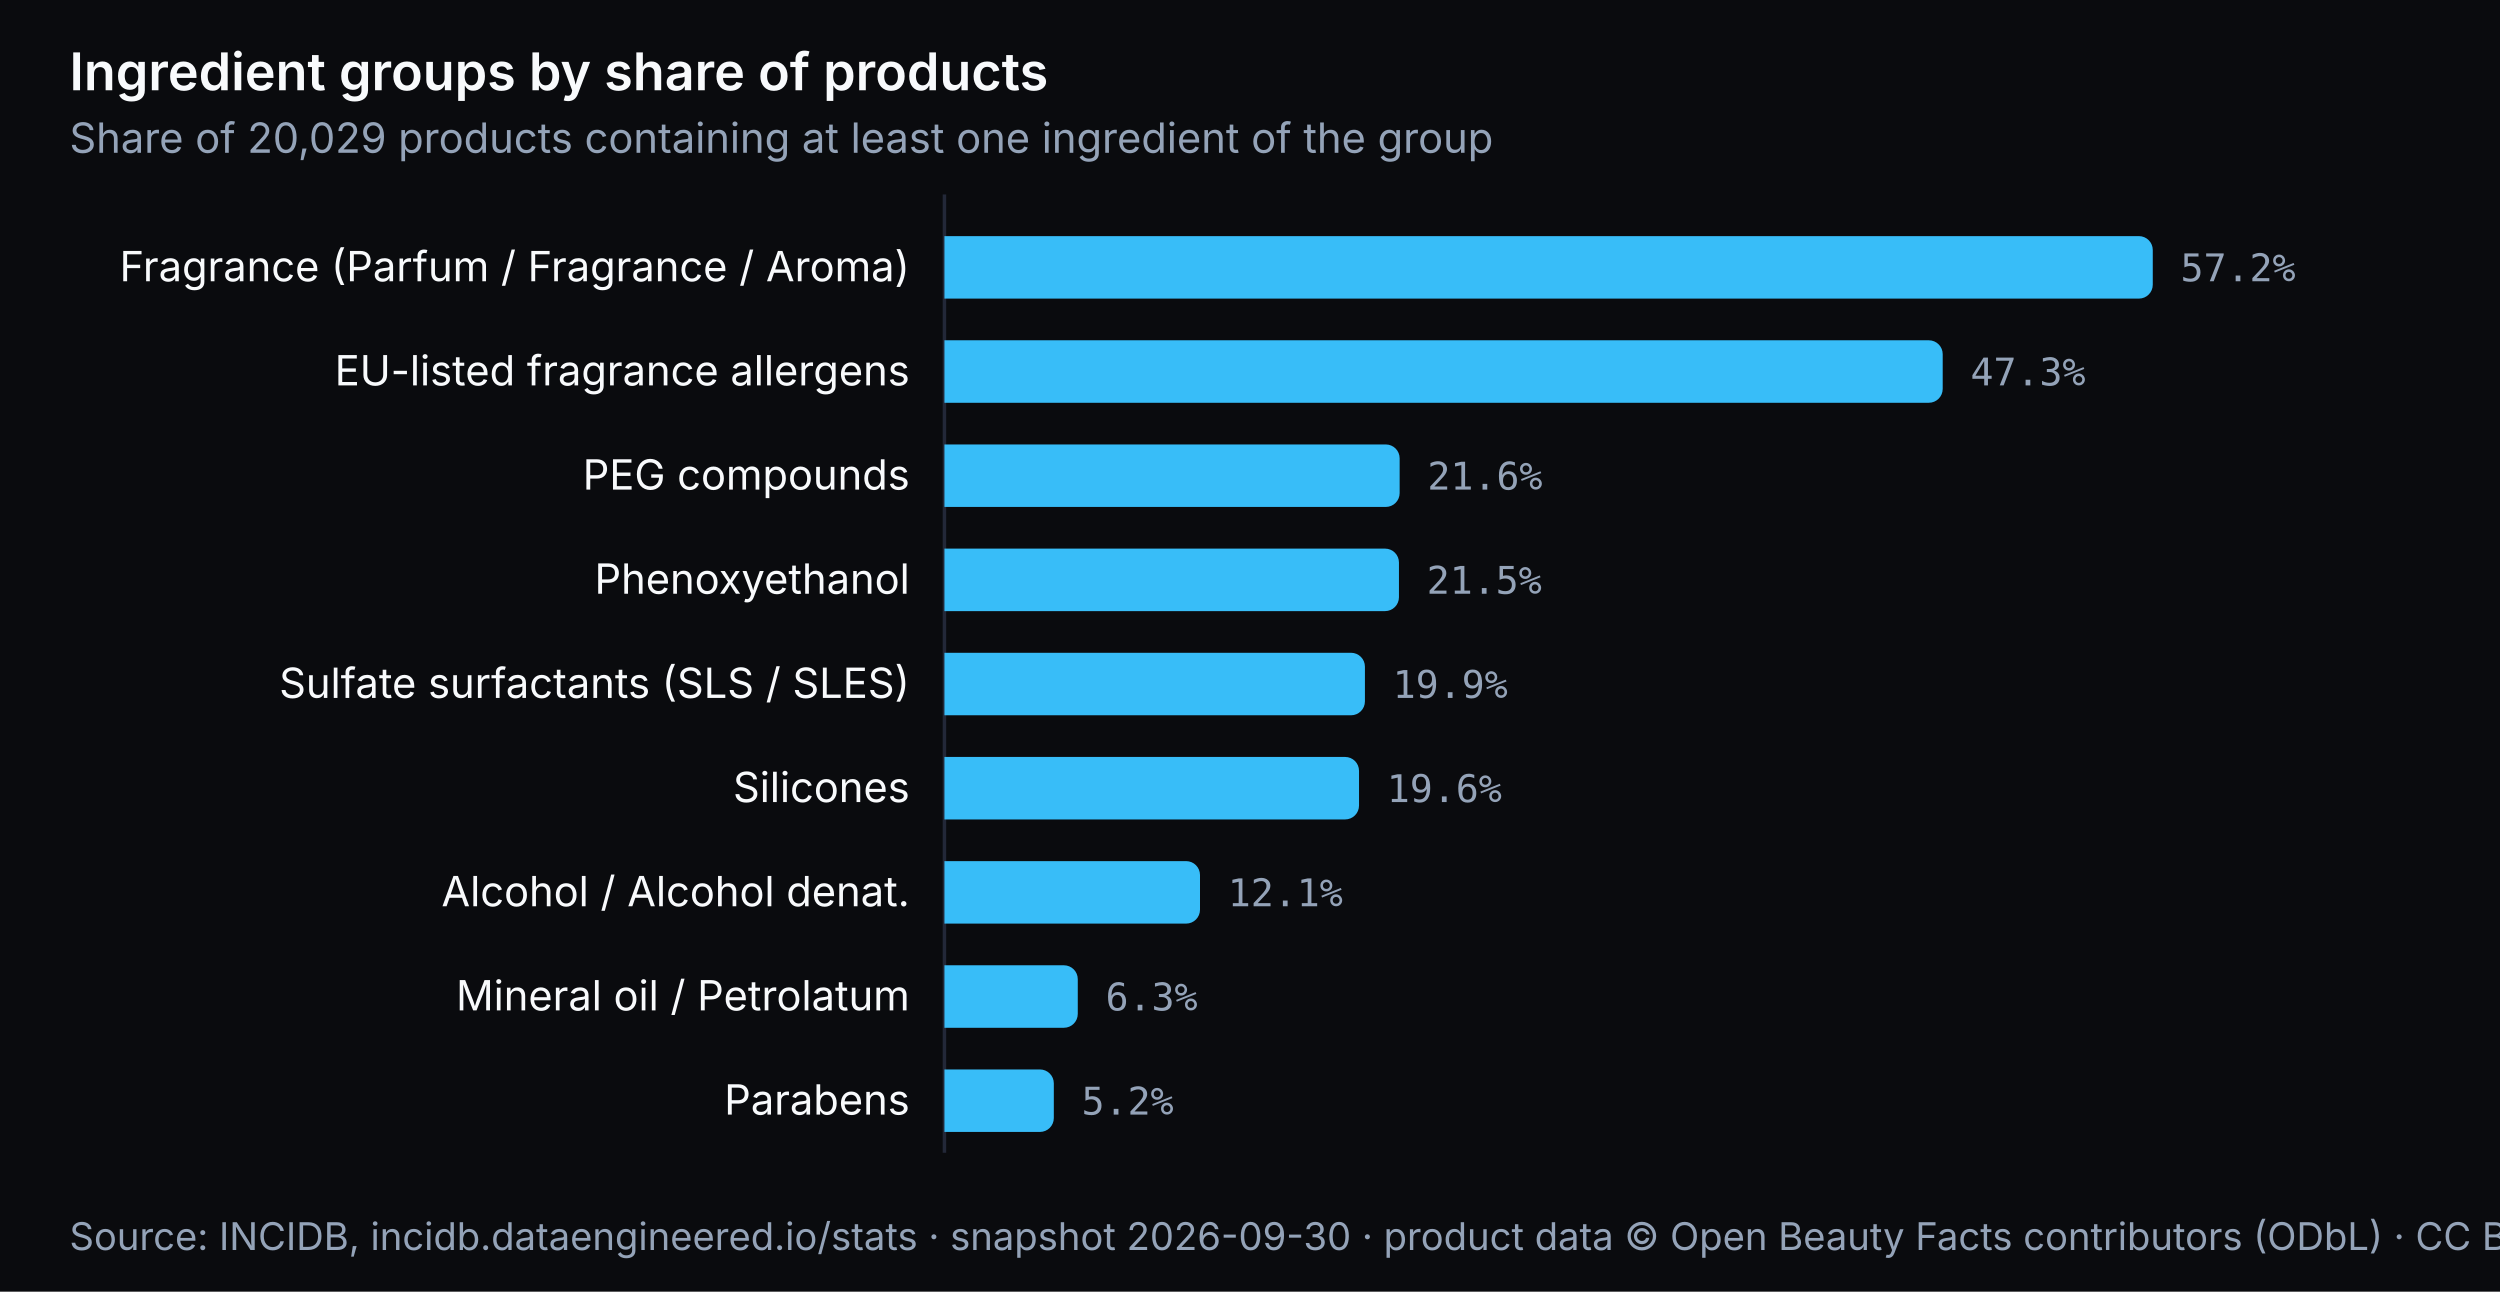
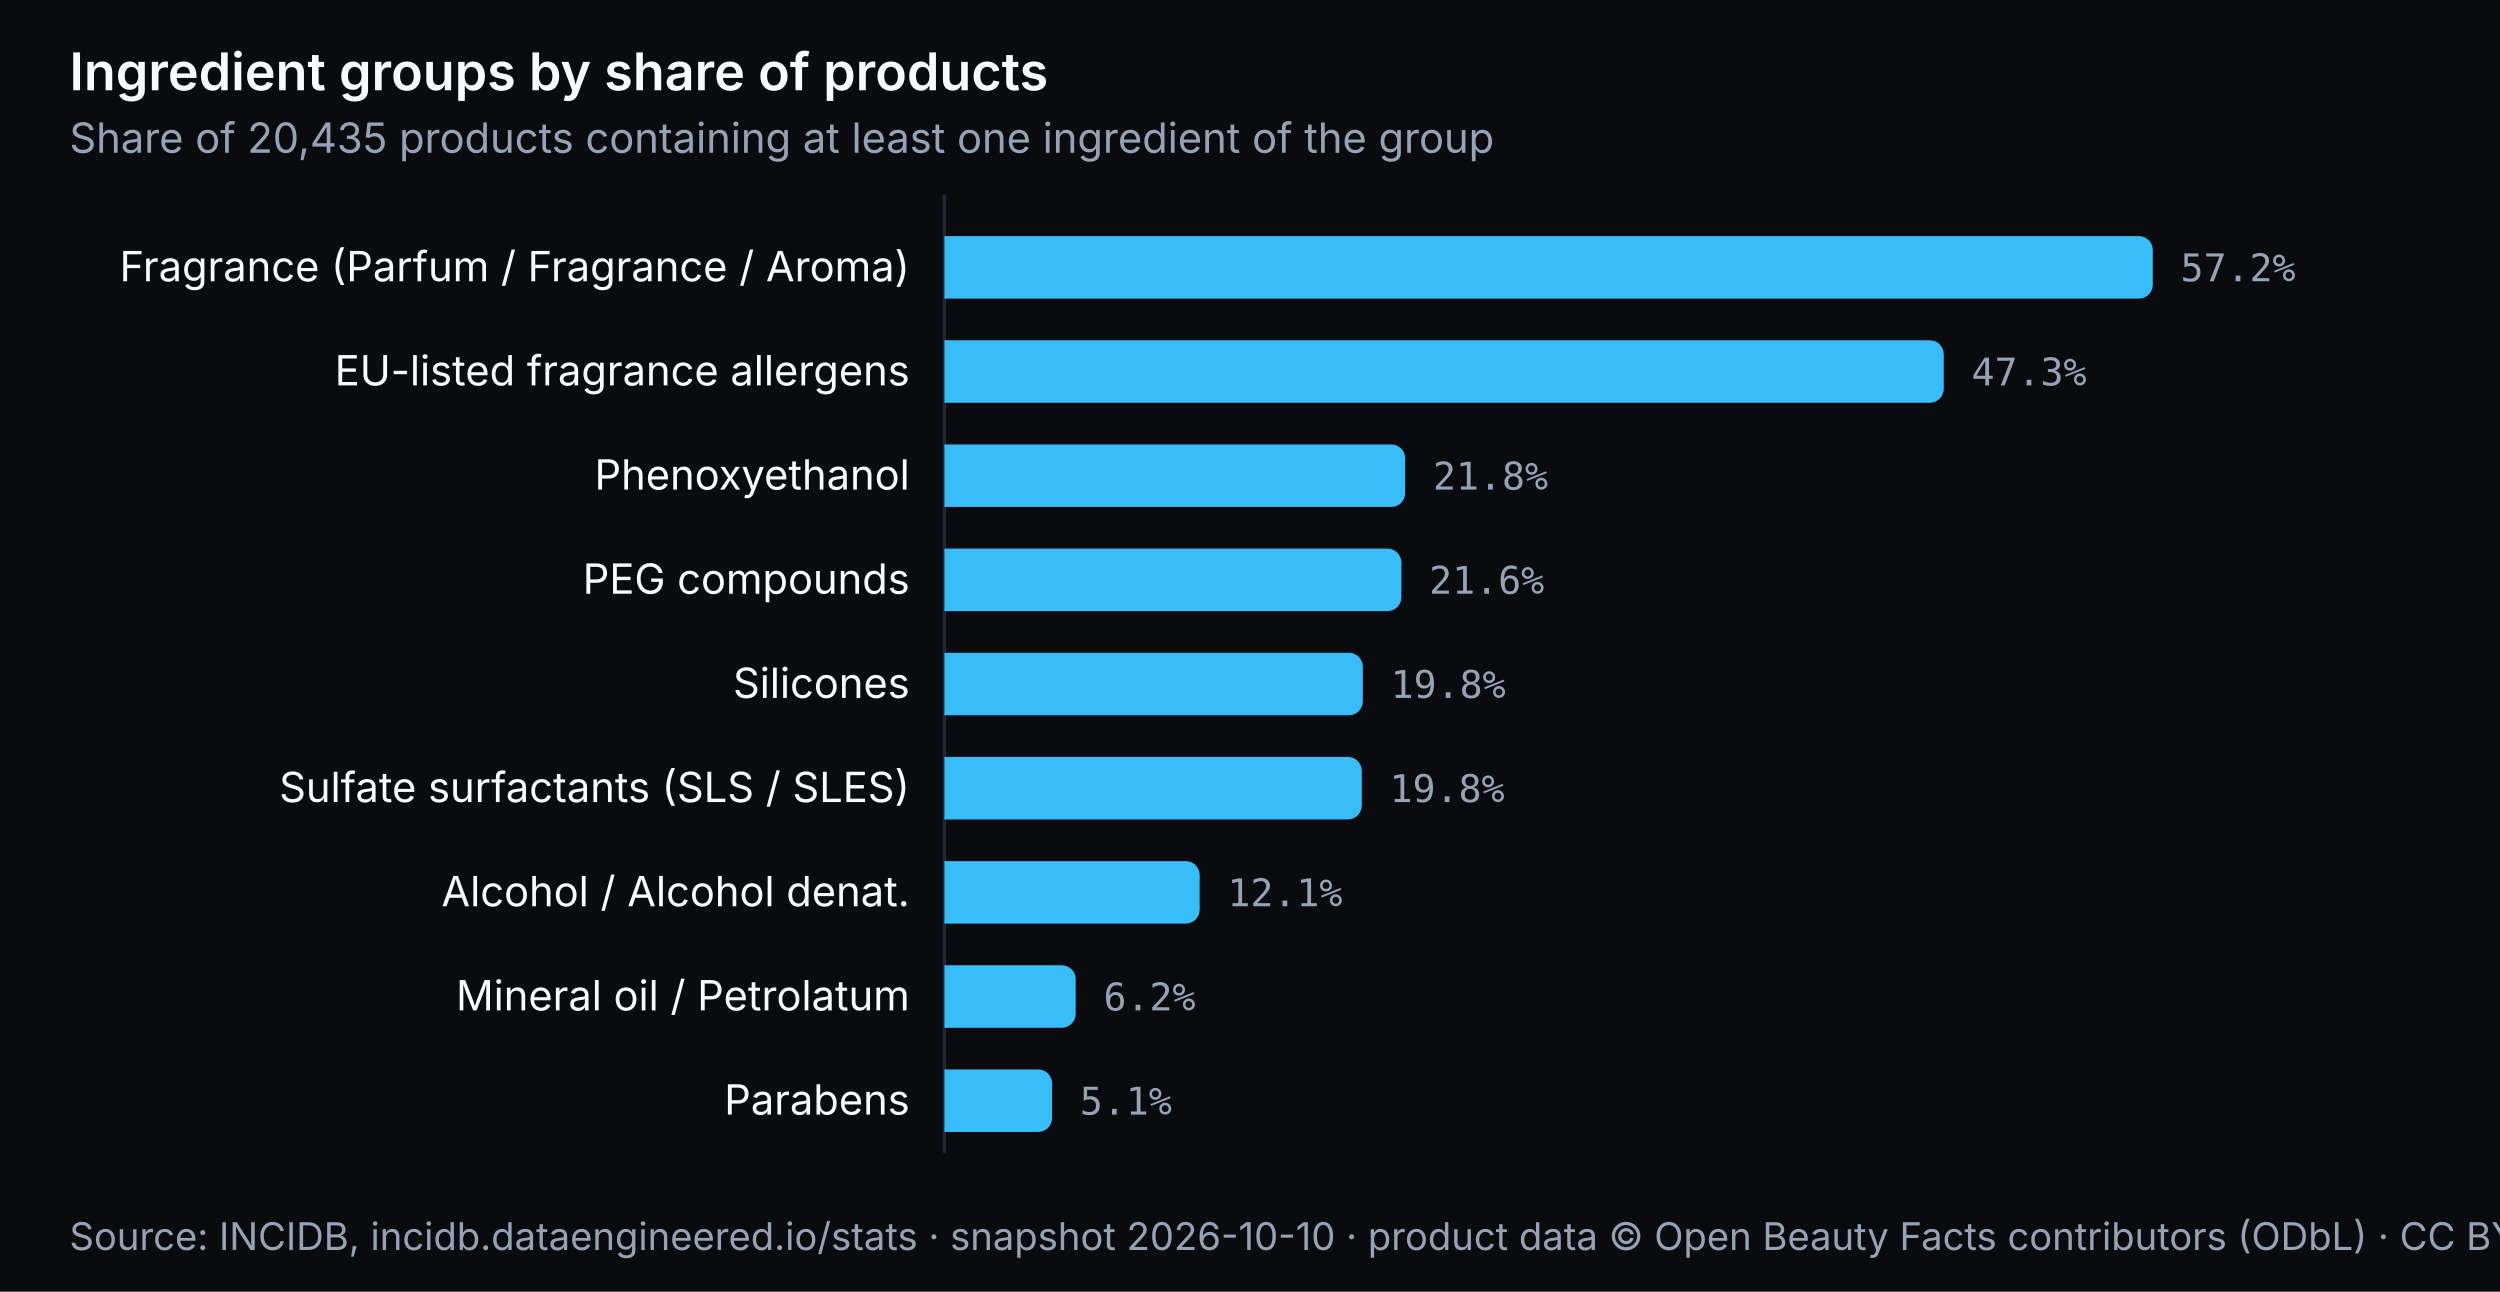
<svg xmlns="http://www.w3.org/2000/svg" viewBox="0 0 720 372" width="720" height="372" role="img" aria-labelledby="t-ingredient-groups d-ingredient-groups" font-family="'Space Grotesk', 'Inter', system-ui, -apple-system, 'Segoe UI', sans-serif" font-size="12">
  <rect width="720" height="372" fill="#0A0B0E" />
  <text x="20" y="26" font-size="15" font-weight="600" fill="#F8FAFC">Ingredient groups by share of products</text>
-   <text x="20" y="44" font-size="12" fill="#94A3B8">Share of 20,029 products containing at least one ingredient of the group</text>
+   <text x="20" y="44" font-size="12" fill="#94A3B8">Share of 20,435 products containing at least one ingredient of the group</text>
  <line x1="272" y1="56" x2="272" y2="332" stroke="#232838" stroke-width="1" />
  <g>
    <rect x="0" y="62" width="720" height="30" fill="transparent" />
    <path d="M272 68.0 h344.0 a4 4 0 0 1 4 4 v10 a4 4 0 0 1 -4 4 h-344.0 z" fill="#38BDF8" />
    <text x="262" y="81.0" text-anchor="end" fill="#F8FAFC">Fragrance (Parfum / Fragrance / Aroma)</text>
    <text x="628.0" y="81.0" fill="#94A3B8" font-family="'JetBrains Mono', ui-monospace, Menlo, Consolas, monospace" font-size="11">57.2%</text>
  </g>
  <g>
    <rect x="0" y="92" width="720" height="30" fill="transparent" />
-     <path d="M272 98.0 h283.5 a4 4 0 0 1 4 4 v10 a4 4 0 0 1 -4 4 h-283.5 z" fill="#38BDF8" />
+     <path d="M272 98.0 h283.8 a4 4 0 0 1 4 4 v10 a4 4 0 0 1 -4 4 h-283.8 z" fill="#38BDF8" />
    <text x="262" y="111.0" text-anchor="end" fill="#F8FAFC">EU-listed fragrance allergens</text>
-     <text x="567.5" y="111.0" fill="#94A3B8" font-family="'JetBrains Mono', ui-monospace, Menlo, Consolas, monospace" font-size="11">47.3%</text>
+     <text x="567.8" y="111.0" fill="#94A3B8" font-family="'JetBrains Mono', ui-monospace, Menlo, Consolas, monospace" font-size="11">47.3%</text>
  </g>
  <g>
    <rect x="0" y="122" width="720" height="30" fill="transparent" />
-     <path d="M272 128.0 h127.1 a4 4 0 0 1 4 4 v10 a4 4 0 0 1 -4 4 h-127.1 z" fill="#38BDF8" />
-     <text x="262" y="141.0" text-anchor="end" fill="#F8FAFC">PEG compounds</text>
-     <text x="411.1" y="141.0" fill="#94A3B8" font-family="'JetBrains Mono', ui-monospace, Menlo, Consolas, monospace" font-size="11">21.6%</text>
+     <path d="M272 128.0 h128.7 a4 4 0 0 1 4 4 v10 a4 4 0 0 1 -4 4 h-128.7 z" fill="#38BDF8" />
+     <text x="262" y="141.0" text-anchor="end" fill="#F8FAFC">Phenoxyethanol</text>
+     <text x="412.7" y="141.0" fill="#94A3B8" font-family="'JetBrains Mono', ui-monospace, Menlo, Consolas, monospace" font-size="11">21.8%</text>
  </g>
  <g>
    <rect x="0" y="152" width="720" height="30" fill="transparent" />
-     <path d="M272 158.0 h126.9 a4 4 0 0 1 4 4 v10 a4 4 0 0 1 -4 4 h-126.9 z" fill="#38BDF8" />
-     <text x="262" y="171.0" text-anchor="end" fill="#F8FAFC">Phenoxyethanol</text>
-     <text x="410.9" y="171.0" fill="#94A3B8" font-family="'JetBrains Mono', ui-monospace, Menlo, Consolas, monospace" font-size="11">21.5%</text>
+     <path d="M272 158.0 h127.6 a4 4 0 0 1 4 4 v10 a4 4 0 0 1 -4 4 h-127.6 z" fill="#38BDF8" />
+     <text x="262" y="171.0" text-anchor="end" fill="#F8FAFC">PEG compounds</text>
+     <text x="411.6" y="171.0" fill="#94A3B8" font-family="'JetBrains Mono', ui-monospace, Menlo, Consolas, monospace" font-size="11">21.6%</text>
  </g>
  <g>
    <rect x="0" y="182" width="720" height="30" fill="transparent" />
-     <path d="M272 188.0 h117.1 a4 4 0 0 1 4 4 v10 a4 4 0 0 1 -4 4 h-117.1 z" fill="#38BDF8" />
-     <text x="262" y="201.0" text-anchor="end" fill="#F8FAFC">Sulfate surfactants (SLS / SLES)</text>
-     <text x="401.1" y="201.0" fill="#94A3B8" font-family="'JetBrains Mono', ui-monospace, Menlo, Consolas, monospace" font-size="11">19.9%</text>
+     <path d="M272 188.0 h116.5 a4 4 0 0 1 4 4 v10 a4 4 0 0 1 -4 4 h-116.5 z" fill="#38BDF8" />
+     <text x="262" y="201.0" text-anchor="end" fill="#F8FAFC">Silicones</text>
+     <text x="400.5" y="201.0" fill="#94A3B8" font-family="'JetBrains Mono', ui-monospace, Menlo, Consolas, monospace" font-size="11">19.8%</text>
  </g>
  <g>
    <rect x="0" y="212" width="720" height="30" fill="transparent" />
-     <path d="M272 218.0 h115.4 a4 4 0 0 1 4 4 v10 a4 4 0 0 1 -4 4 h-115.4 z" fill="#38BDF8" />
-     <text x="262" y="231.0" text-anchor="end" fill="#F8FAFC">Silicones</text>
-     <text x="399.4" y="231.0" fill="#94A3B8" font-family="'JetBrains Mono', ui-monospace, Menlo, Consolas, monospace" font-size="11">19.6%</text>
+     <path d="M272 218.0 h116.2 a4 4 0 0 1 4 4 v10 a4 4 0 0 1 -4 4 h-116.2 z" fill="#38BDF8" />
+     <text x="262" y="231.0" text-anchor="end" fill="#F8FAFC">Sulfate surfactants (SLS / SLES)</text>
+     <text x="400.2" y="231.0" fill="#94A3B8" font-family="'JetBrains Mono', ui-monospace, Menlo, Consolas, monospace" font-size="11">19.8%</text>
  </g>
  <g>
    <rect x="0" y="242" width="720" height="30" fill="transparent" />
-     <path d="M272 248.0 h69.6 a4 4 0 0 1 4 4 v10 a4 4 0 0 1 -4 4 h-69.6 z" fill="#38BDF8" />
+     <path d="M272 248.0 h69.5 a4 4 0 0 1 4 4 v10 a4 4 0 0 1 -4 4 h-69.5 z" fill="#38BDF8" />
    <text x="262" y="261.0" text-anchor="end" fill="#F8FAFC">Alcohol / Alcohol denat.</text>
-     <text x="353.6" y="261.0" fill="#94A3B8" font-family="'JetBrains Mono', ui-monospace, Menlo, Consolas, monospace" font-size="11">12.1%</text>
+     <text x="353.5" y="261.0" fill="#94A3B8" font-family="'JetBrains Mono', ui-monospace, Menlo, Consolas, monospace" font-size="11">12.1%</text>
  </g>
  <g>
    <rect x="0" y="272" width="720" height="30" fill="transparent" />
-     <path d="M272 278.0 h34.4 a4 4 0 0 1 4 4 v10 a4 4 0 0 1 -4 4 h-34.4 z" fill="#38BDF8" />
+     <path d="M272 278.0 h33.8 a4 4 0 0 1 4 4 v10 a4 4 0 0 1 -4 4 h-33.8 z" fill="#38BDF8" />
    <text x="262" y="291.0" text-anchor="end" fill="#F8FAFC">Mineral oil / Petrolatum</text>
-     <text x="318.4" y="291.0" fill="#94A3B8" font-family="'JetBrains Mono', ui-monospace, Menlo, Consolas, monospace" font-size="11">6.3%</text>
+     <text x="317.8" y="291.0" fill="#94A3B8" font-family="'JetBrains Mono', ui-monospace, Menlo, Consolas, monospace" font-size="11">6.2%</text>
  </g>
  <g>
    <rect x="0" y="302" width="720" height="30" fill="transparent" />
-     <path d="M272 308.0 h27.5 a4 4 0 0 1 4 4 v10 a4 4 0 0 1 -4 4 h-27.5 z" fill="#38BDF8" />
+     <path d="M272 308.0 h27.0 a4 4 0 0 1 4 4 v10 a4 4 0 0 1 -4 4 h-27.0 z" fill="#38BDF8" />
    <text x="262" y="321.0" text-anchor="end" fill="#F8FAFC">Parabens</text>
-     <text x="311.5" y="321.0" fill="#94A3B8" font-family="'JetBrains Mono', ui-monospace, Menlo, Consolas, monospace" font-size="11">5.2%</text>
+     <text x="311.0" y="321.0" fill="#94A3B8" font-family="'JetBrains Mono', ui-monospace, Menlo, Consolas, monospace" font-size="11">5.1%</text>
  </g>
-   <text x="20" y="360" font-size="11" fill="#94A3B8">Source: INCIDB, incidb.dataengineered.io/stats · snapshot 2026-09-30 · product data © Open Beauty Facts contributors (ODbL) · CC BY 4.0</text>
+   <text x="20" y="360" font-size="11" fill="#94A3B8">Source: INCIDB, incidb.dataengineered.io/stats · snapshot 2026-10-10 · product data © Open Beauty Facts contributors (ODbL) · CC BY 4.0</text>
</svg>
